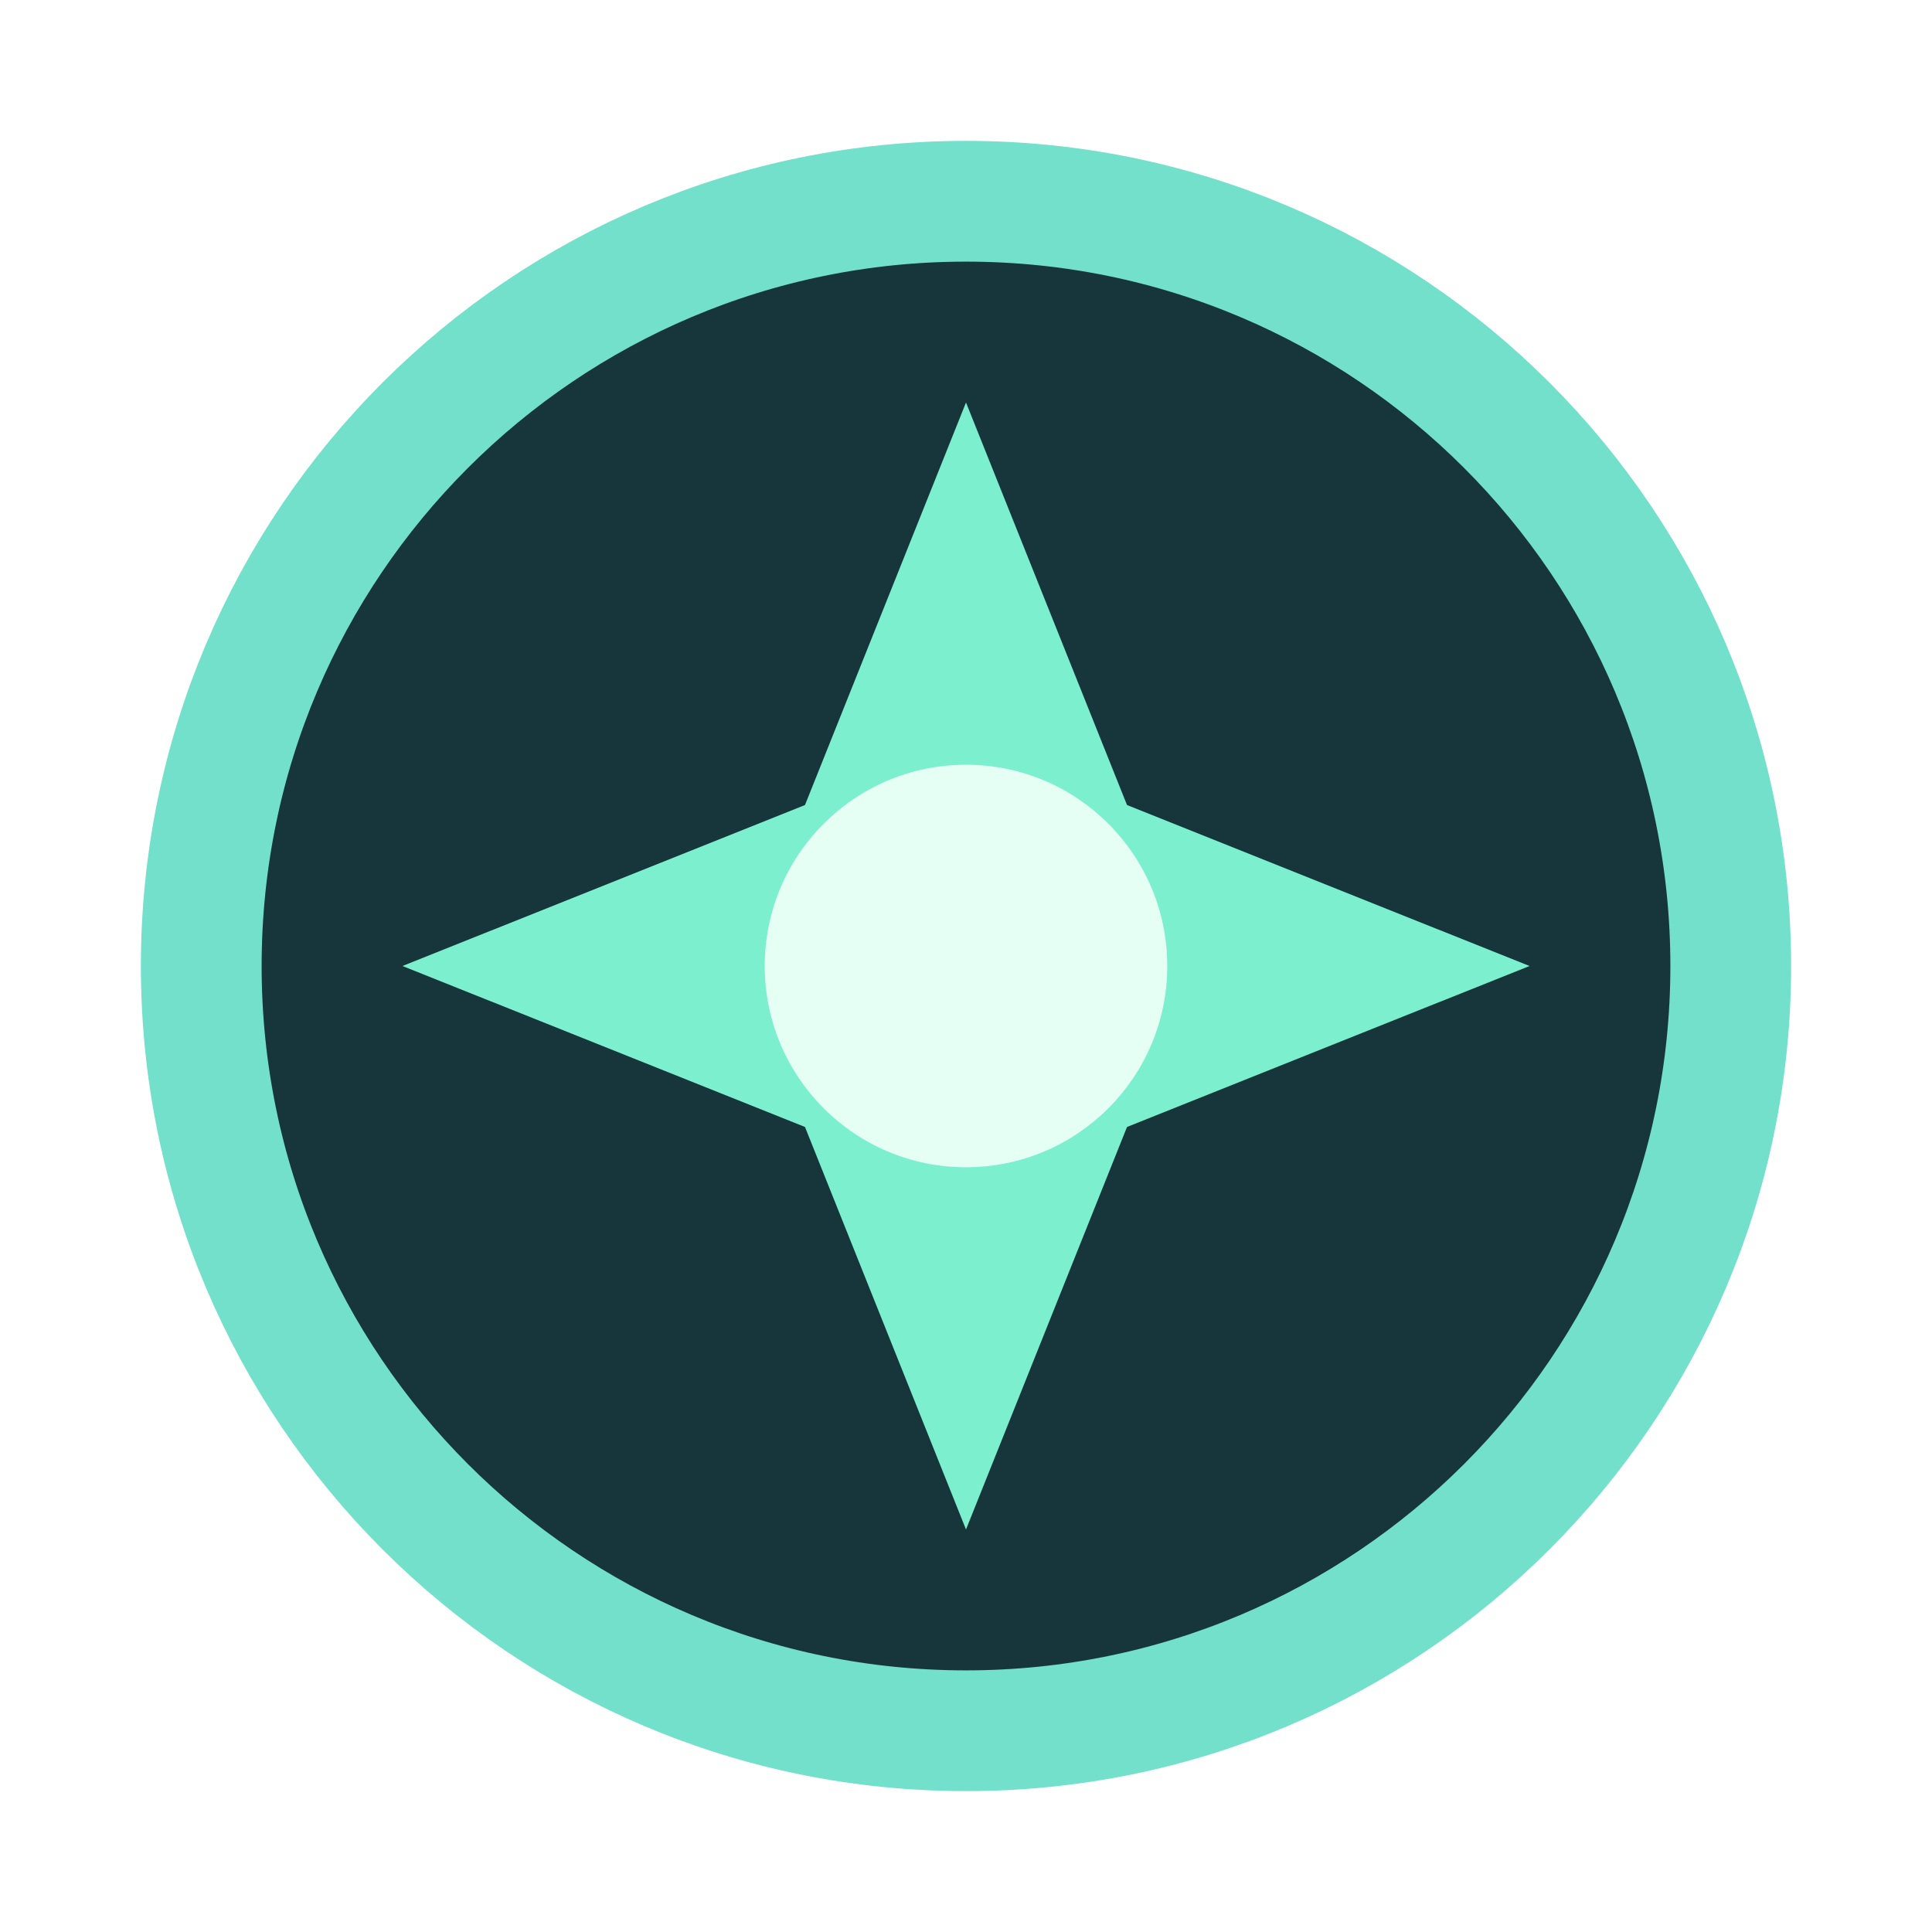
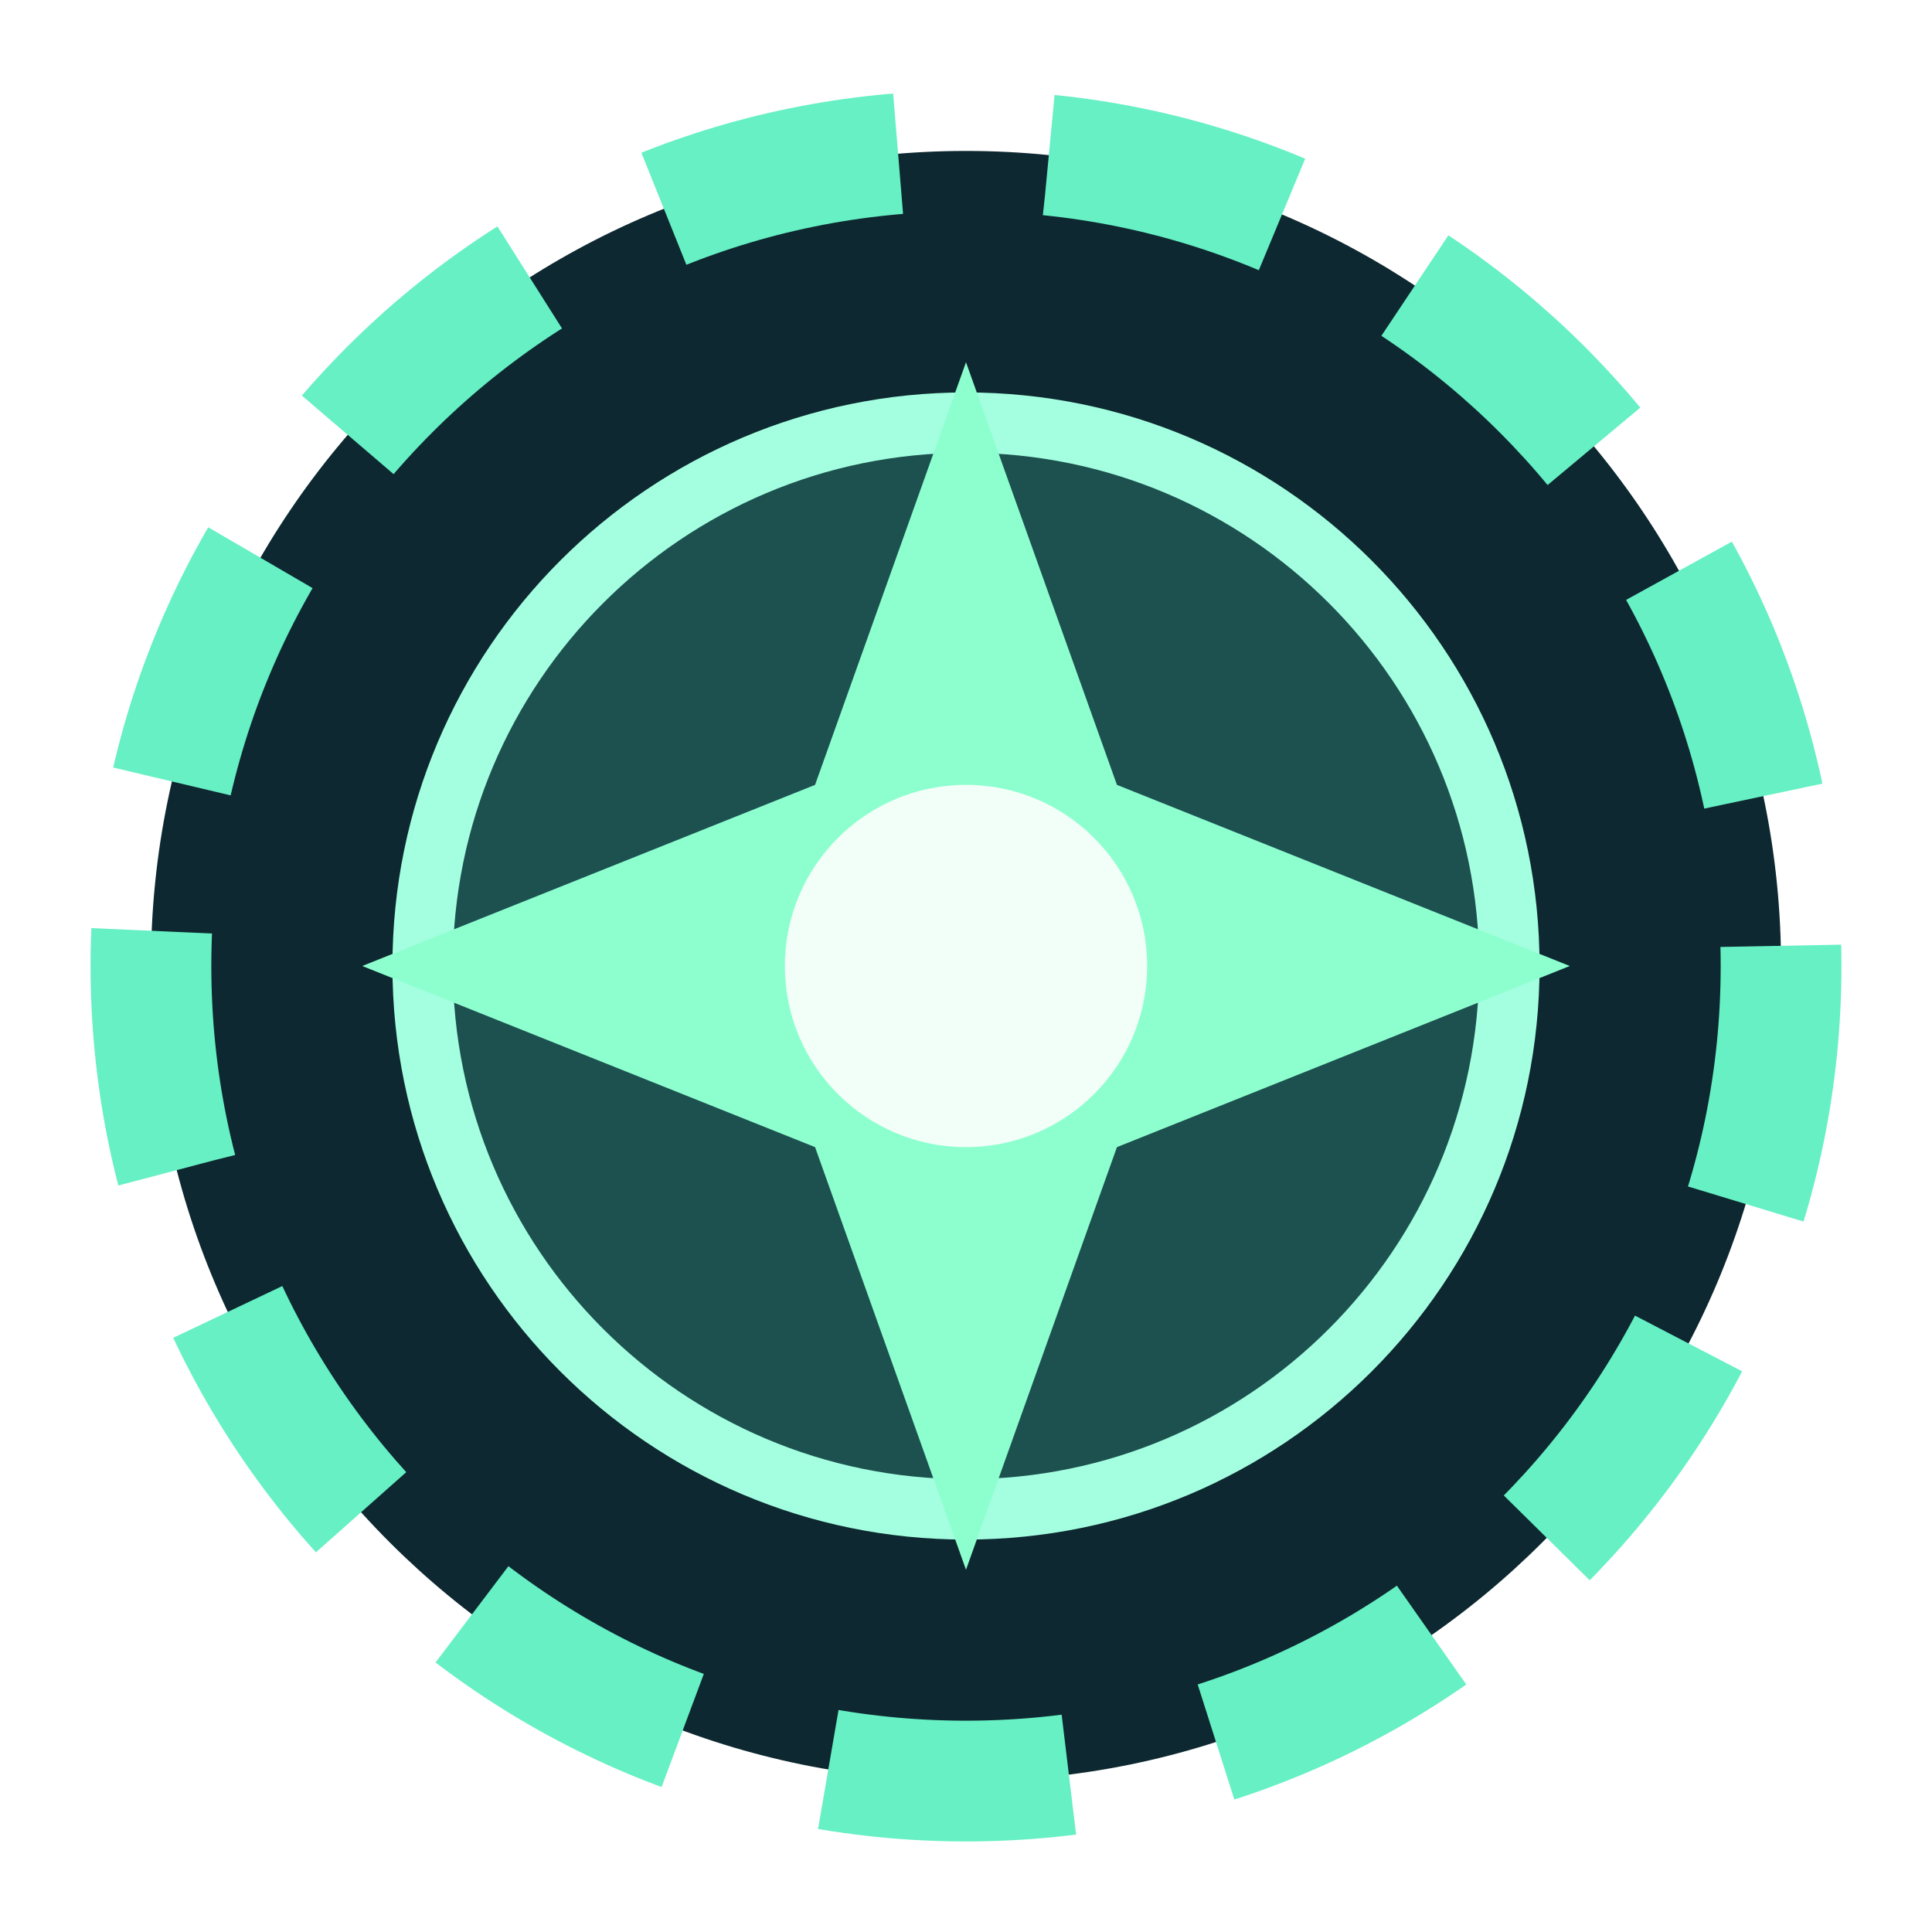
- <svg xmlns="http://www.w3.org/2000/svg" width="48" height="48" viewBox="0 0 48 48">
-   <circle cx="24" cy="24" r="19" fill="#17363b" stroke="#72e0ca" stroke-width="3" />
-   <path d="M24 10 L28 20 L38 24 L28 28 L24 38 L20 28 L10 24 L20 20Z" fill="#7cf0ce" />
-   <circle cx="24" cy="24" r="5" fill="#e5fff5" />
+ <svg xmlns="http://www.w3.org/2000/svg" width="64" height="64" viewBox="0 0 64 64">
+   <circle cx="32" cy="32" r="27" fill="#0d2830" stroke="#66f0c4" stroke-width="4" stroke-dasharray="8 5" />
+   <circle cx="32" cy="32" r="18" fill="#1c514f" stroke="#a4ffe0" stroke-width="2" />
+   <path d="M32 12L37 26L52 32L37 38L32 52L27 38L12 32L27 26Z" fill="#8dffcf" />
+   <circle cx="32" cy="32" r="6" fill="#f2fff8" />
</svg>
